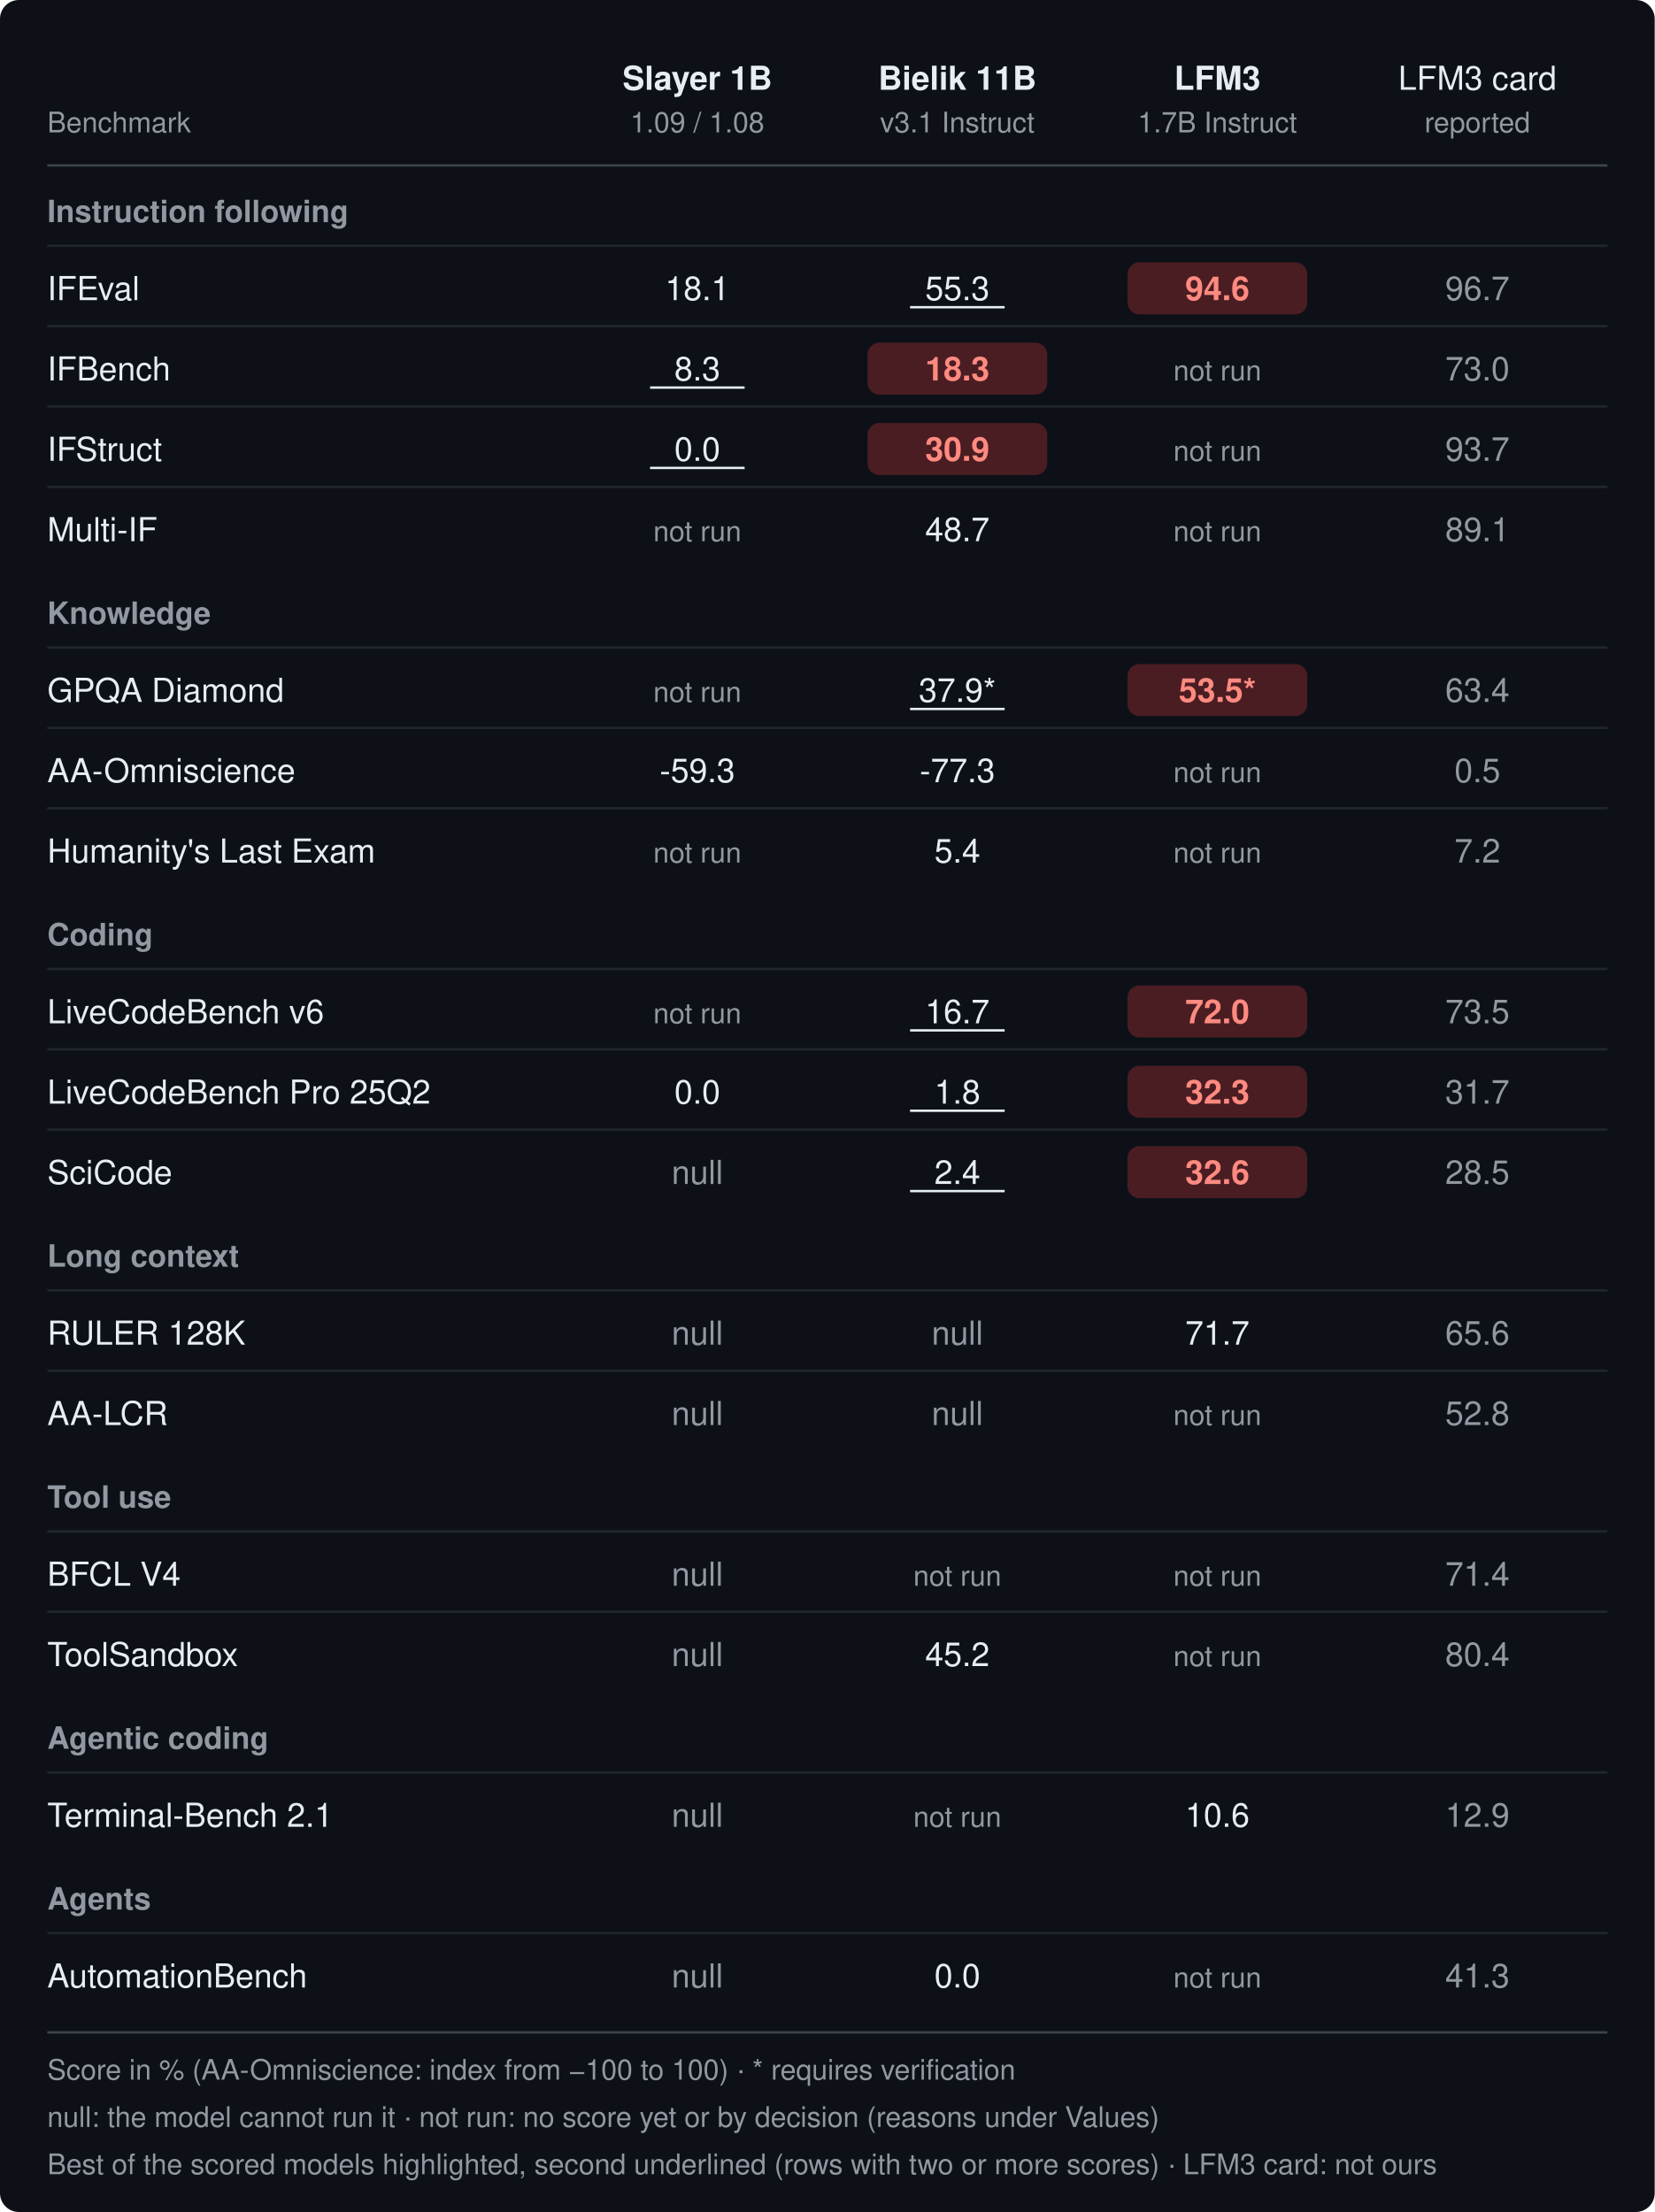
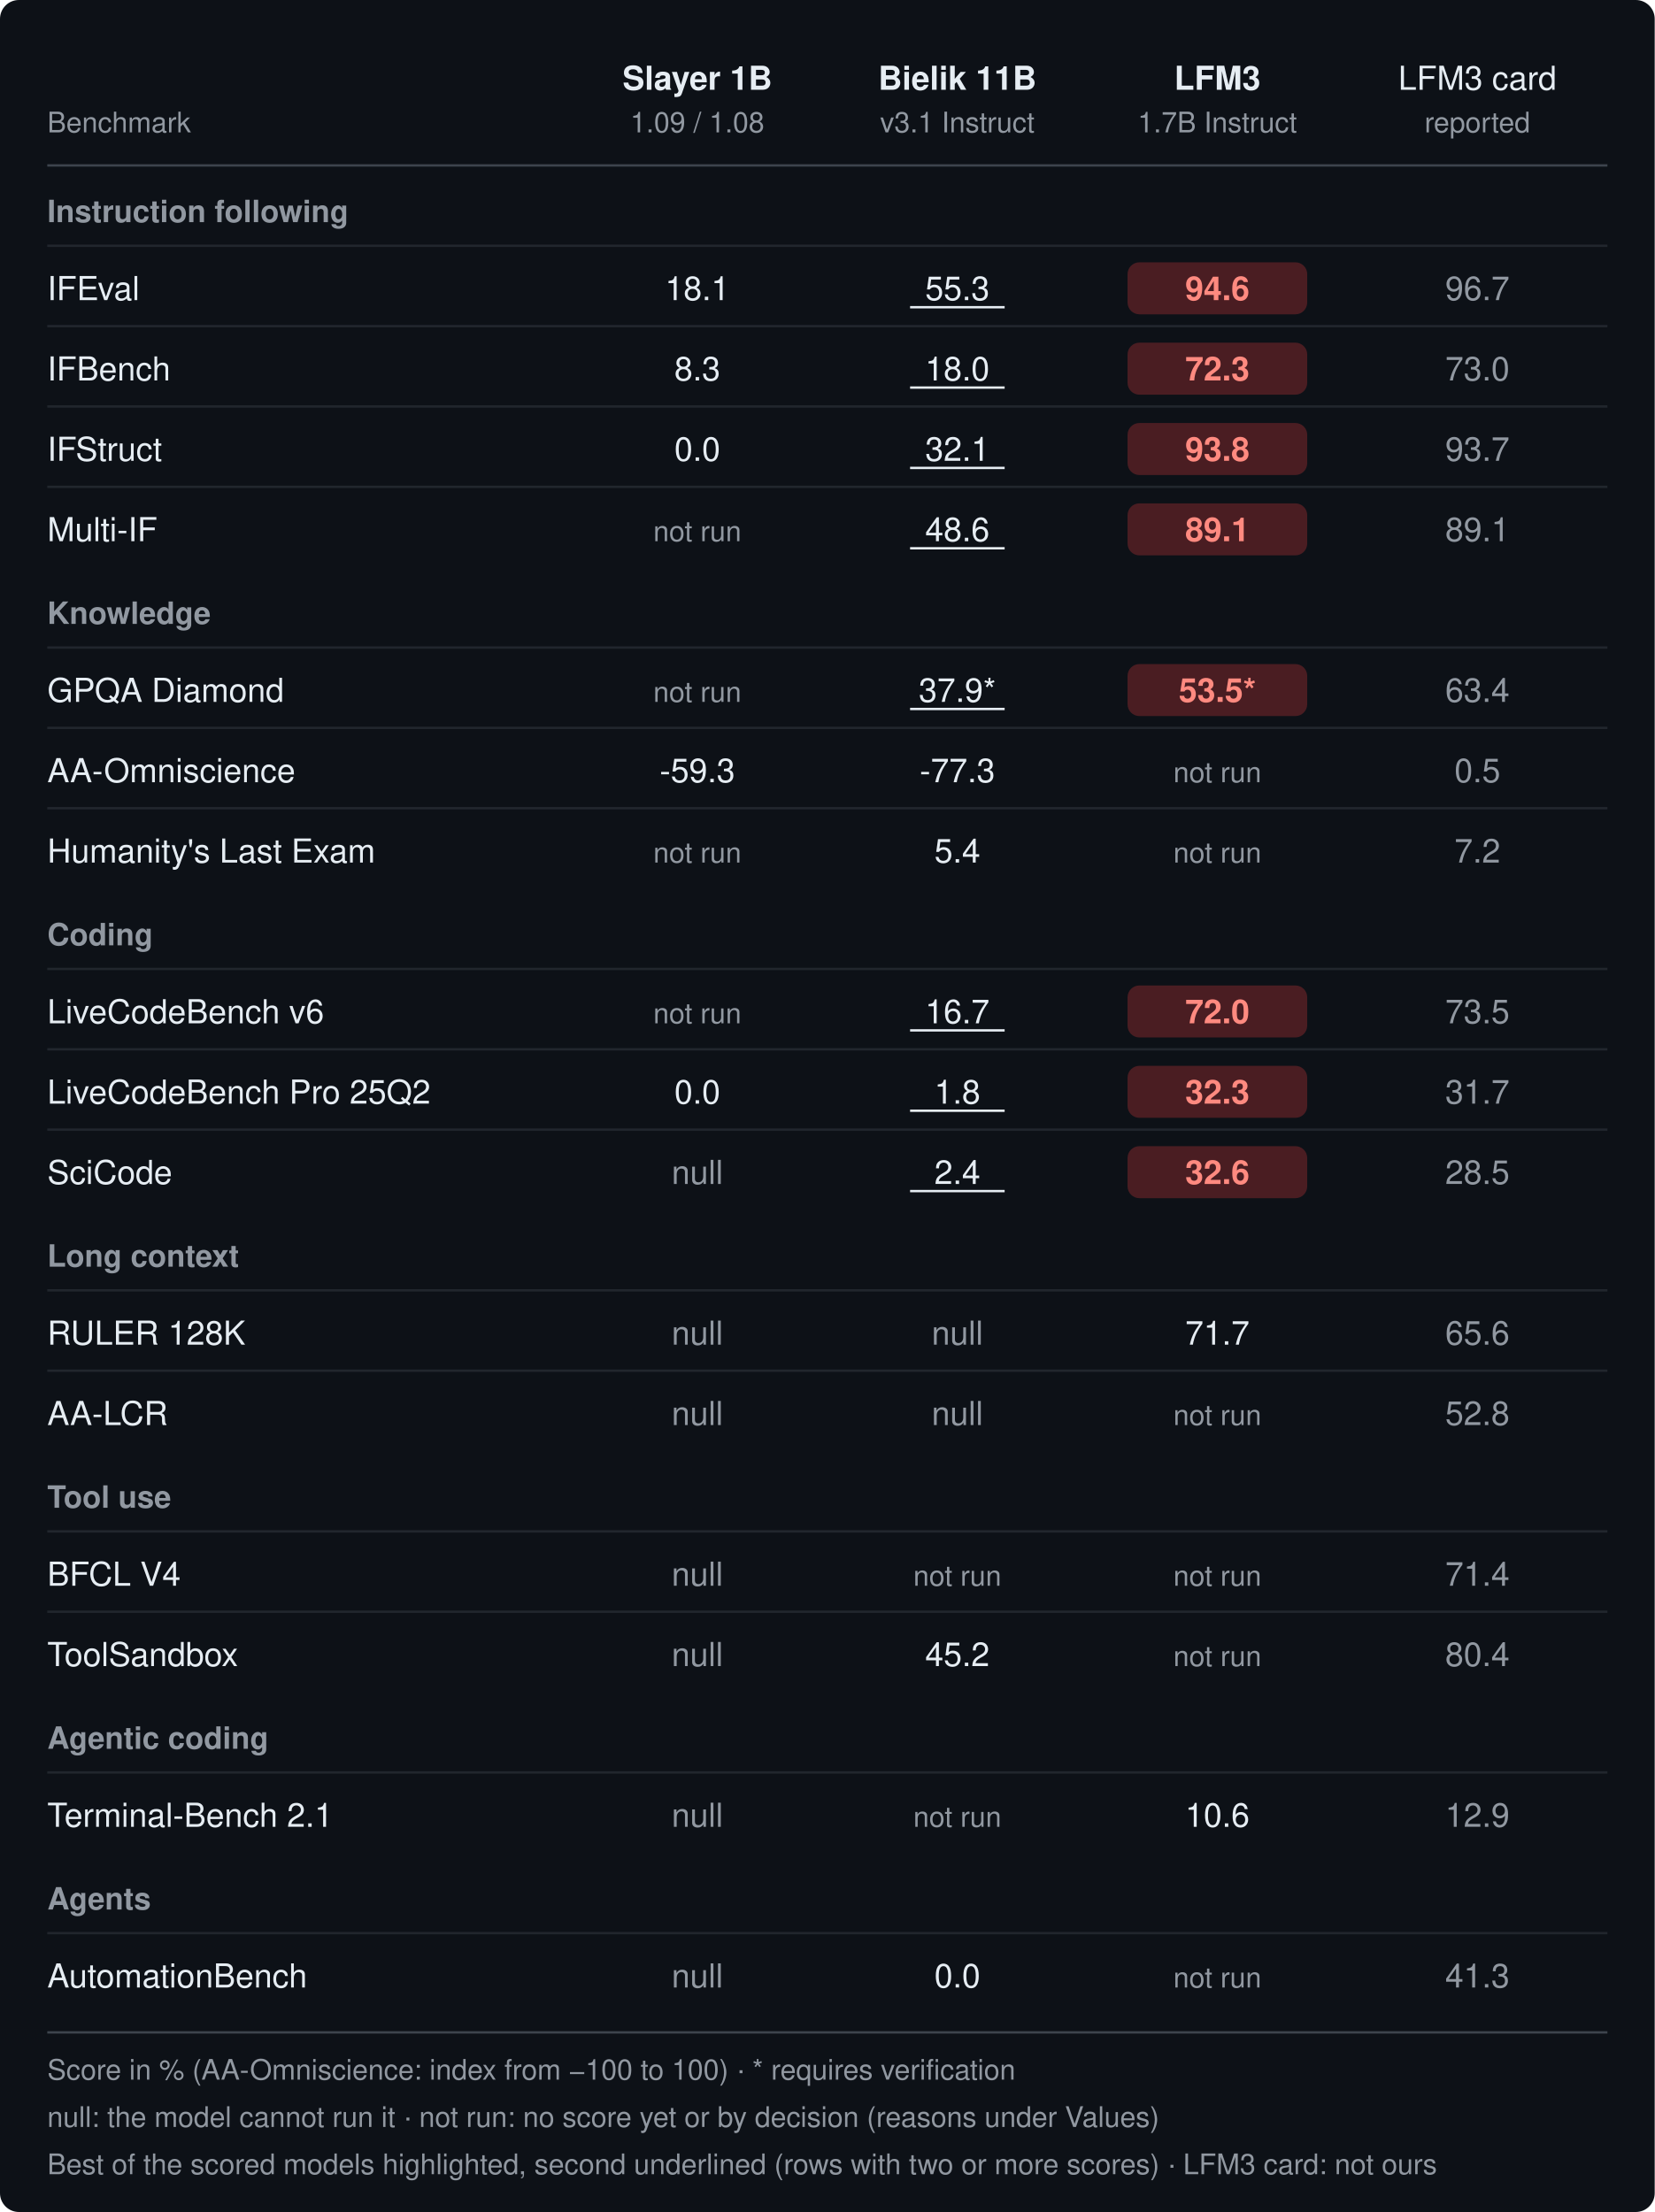
<svg xmlns="http://www.w3.org/2000/svg" width="700" height="936" viewBox="0 0 700 936" font-family="-apple-system, BlinkMacSystemFont, 'Segoe UI', Helvetica, Arial, sans-serif" font-size="14" fill="#e6edf3">
  <rect width="700" height="936" rx="8" fill="#0d1117" />
  <text x="295.0" y="38" text-anchor="middle" font-weight="600">Slayer 1B</text>
  <text x="295.0" y="56" text-anchor="middle" font-size="12" fill="#9198a1">1.09 / 1.08</text>
  <text x="405.0" y="38" text-anchor="middle" font-weight="600">Bielik 11B</text>
  <text x="405.0" y="56" text-anchor="middle" font-size="12" fill="#9198a1">v3.1 Instruct</text>
  <text x="515.0" y="38" text-anchor="middle" font-weight="600">LFM3</text>
  <text x="515.0" y="56" text-anchor="middle" font-size="12" fill="#9198a1">1.7B Instruct</text>
  <text x="625.0" y="38" text-anchor="middle" font-weight="400">LFM3 card</text>
  <text x="625.0" y="56" text-anchor="middle" font-size="12" fill="#9198a1">reported</text>
  <text x="20" y="56" font-size="12" fill="#9198a1">Benchmark</text>
  <line x1="20" x2="680" y1="70" y2="70" stroke="#3d444d" />
  <text x="20" y="94" font-size="13" font-weight="600" fill="#9198a1">Instruction following</text>
  <line x1="20" x2="680" y1="104" y2="104" stroke="#21262d" />
  <text x="20" y="127">IFEval</text>
  <text x="295.0" y="127" text-anchor="middle" data-benchmark="ifeval" data-model="slayer1b-1.08" data-rank="3">18.1</text>
  <line x1="385.0" x2="425.0" y1="130" y2="130" stroke="#e6edf3" />
  <text x="405.0" y="127" text-anchor="middle" data-benchmark="ifeval" data-model="bielik-11b-v3.1" data-rank="2">55.3</text>
  <rect x="477.0" y="111" width="76" height="22" rx="5" fill="#4a1d22" />
  <text x="515.0" y="127" text-anchor="middle" font-weight="700" fill="#ff8a80" data-benchmark="ifeval" data-model="lfm3-1.7b-ifeval" data-rank="1">94.6</text>
  <text x="625.0" y="127" text-anchor="middle" fill="#9198a1" data-card="ifeval">96.7</text>
  <line x1="20" x2="680" y1="138" y2="138" stroke="#21262d" />
  <text x="20" y="161">IFBench</text>
-   <line x1="275.0" x2="315.0" y1="164" y2="164" stroke="#e6edf3" />
-   <text x="295.0" y="161" text-anchor="middle" data-benchmark="ifbench" data-model="slayer1b-60000" data-rank="2">8.3</text>
-   <rect x="367.0" y="145" width="76" height="22" rx="5" fill="#4a1d22" />
-   <text x="405.0" y="161" text-anchor="middle" font-weight="700" fill="#ff8a80" data-benchmark="ifbench" data-model="bielik-11b-v3.1-vllm" data-rank="1">18.3</text>
-   <text x="515.0" y="161" text-anchor="middle" fill="#9198a1" font-size="12" data-benchmark="ifbench" data-model="" data-rank="0">not run</text>
+   <text x="295.0" y="161" text-anchor="middle" data-benchmark="ifbench" data-model="slayer1b-60000" data-rank="3">8.3</text>
+   <line x1="385.0" x2="425.0" y1="164" y2="164" stroke="#e6edf3" />
+   <text x="405.0" y="161" text-anchor="middle" data-benchmark="ifbench" data-model="bielik-11b-v3.1-vllm-t0.3" data-rank="2">18.0</text>
+   <rect x="477.0" y="145" width="76" height="22" rx="5" fill="#4a1d22" />
+   <text x="515.0" y="161" text-anchor="middle" font-weight="700" fill="#ff8a80" data-benchmark="ifbench" data-model="lfm3-1.7b" data-rank="1">72.3</text>
  <text x="625.0" y="161" text-anchor="middle" fill="#9198a1" data-card="ifbench">73.0</text>
  <line x1="20" x2="680" y1="172" y2="172" stroke="#21262d" />
  <text x="20" y="195">IFStruct</text>
-   <line x1="275.0" x2="315.0" y1="198" y2="198" stroke="#e6edf3" />
-   <text x="295.0" y="195" text-anchor="middle" data-benchmark="ifstruct" data-model="slayer1b-60000" data-rank="2">0.0</text>
-   <rect x="367.0" y="179" width="76" height="22" rx="5" fill="#4a1d22" />
-   <text x="405.0" y="195" text-anchor="middle" font-weight="700" fill="#ff8a80" data-benchmark="ifstruct" data-model="bielik-11b-v3.1-vllm" data-rank="1">30.9</text>
-   <text x="515.0" y="195" text-anchor="middle" fill="#9198a1" font-size="12" data-benchmark="ifstruct" data-model="" data-rank="0">not run</text>
+   <text x="295.0" y="195" text-anchor="middle" data-benchmark="ifstruct" data-model="slayer1b-60000" data-rank="3">0.0</text>
+   <line x1="385.0" x2="425.0" y1="198" y2="198" stroke="#e6edf3" />
+   <text x="405.0" y="195" text-anchor="middle" data-benchmark="ifstruct" data-model="bielik-11b-v3.1-vllm-t0.3" data-rank="2">32.1</text>
+   <rect x="477.0" y="179" width="76" height="22" rx="5" fill="#4a1d22" />
+   <text x="515.0" y="195" text-anchor="middle" font-weight="700" fill="#ff8a80" data-benchmark="ifstruct" data-model="lfm3-1.7b" data-rank="1">93.8</text>
  <text x="625.0" y="195" text-anchor="middle" fill="#9198a1" data-card="ifstruct">93.7</text>
  <line x1="20" x2="680" y1="206" y2="206" stroke="#21262d" />
  <text x="20" y="229">Multi-IF</text>
  <text x="295.0" y="229" text-anchor="middle" fill="#9198a1" font-size="12" data-benchmark="multi-if" data-model="slayer1b-60000" data-rank="0">not run</text>
-   <text x="405.0" y="229" text-anchor="middle" data-benchmark="multi-if" data-model="bielik-11b-v3.1-vllm" data-rank="0">48.7</text>
-   <text x="515.0" y="229" text-anchor="middle" fill="#9198a1" font-size="12" data-benchmark="multi-if" data-model="" data-rank="0">not run</text>
+   <line x1="385.0" x2="425.0" y1="232" y2="232" stroke="#e6edf3" />
+   <text x="405.0" y="229" text-anchor="middle" data-benchmark="multi-if" data-model="bielik-11b-v3.1-vllm-t0.3" data-rank="2">48.6</text>
+   <rect x="477.0" y="213" width="76" height="22" rx="5" fill="#4a1d22" />
+   <text x="515.0" y="229" text-anchor="middle" font-weight="700" fill="#ff8a80" data-benchmark="multi-if" data-model="lfm3-1.7b" data-rank="1">89.1</text>
  <text x="625.0" y="229" text-anchor="middle" fill="#9198a1" data-card="multi-if">89.1</text>
  <text x="20" y="264" font-size="13" font-weight="600" fill="#9198a1">Knowledge</text>
  <line x1="20" x2="680" y1="274" y2="274" stroke="#21262d" />
  <text x="20" y="297">GPQA Diamond</text>
  <text x="295.0" y="297" text-anchor="middle" fill="#9198a1" font-size="12" data-benchmark="gpqa-diamond" data-model="slayer1b-1.09-k70000" data-rank="0">not run</text>
  <line x1="385.0" x2="425.0" y1="300" y2="300" stroke="#e6edf3" />
  <text x="405.0" y="297" text-anchor="middle" data-benchmark="gpqa-diamond" data-model="bielik-11b-v3.1" data-rank="2">37.9*</text>
  <rect x="477.0" y="281" width="76" height="22" rx="5" fill="#4a1d22" />
  <text x="515.0" y="297" text-anchor="middle" font-weight="700" fill="#ff8a80" data-benchmark="gpqa-diamond" data-model="lfm3-1.7b" data-rank="1">53.5*</text>
  <text x="625.0" y="297" text-anchor="middle" fill="#9198a1" data-card="gpqa-diamond">63.4</text>
  <line x1="20" x2="680" y1="308" y2="308" stroke="#21262d" />
  <text x="20" y="331">AA-Omniscience</text>
  <text x="295.0" y="331" text-anchor="middle" data-benchmark="aa-omniscience" data-model="slayer1b-60000" data-rank="0">-59.3</text>
  <text x="405.0" y="331" text-anchor="middle" data-benchmark="aa-omniscience" data-model="bielik-11b-v3.1-vllm" data-rank="0">-77.3</text>
  <text x="515.0" y="331" text-anchor="middle" fill="#9198a1" font-size="12" data-benchmark="aa-omniscience" data-model="" data-rank="0">not run</text>
  <text x="625.0" y="331" text-anchor="middle" fill="#9198a1" data-card="aa-omniscience">0.5</text>
  <line x1="20" x2="680" y1="342" y2="342" stroke="#21262d" />
  <text x="20" y="365">Humanity's Last Exam</text>
  <text x="295.0" y="365" text-anchor="middle" fill="#9198a1" font-size="12" data-benchmark="hle" data-model="slayer1b-1.09-k70000" data-rank="0">not run</text>
  <text x="405.0" y="365" text-anchor="middle" data-benchmark="hle" data-model="bielik-11b-v3.1" data-rank="0">5.4</text>
  <text x="515.0" y="365" text-anchor="middle" fill="#9198a1" font-size="12" data-benchmark="hle" data-model="lfm3-1.7b" data-rank="0">not run</text>
  <text x="625.0" y="365" text-anchor="middle" fill="#9198a1" data-card="hle">7.2</text>
  <text x="20" y="400" font-size="13" font-weight="600" fill="#9198a1">Coding</text>
  <line x1="20" x2="680" y1="410" y2="410" stroke="#21262d" />
  <text x="20" y="433">LiveCodeBench v6</text>
  <text x="295.0" y="433" text-anchor="middle" fill="#9198a1" font-size="12" data-benchmark="livecodebench-v6" data-model="slayer1b-1.09-k70000" data-rank="0">not run</text>
  <line x1="385.0" x2="425.0" y1="436" y2="436" stroke="#e6edf3" />
  <text x="405.0" y="433" text-anchor="middle" data-benchmark="livecodebench-v6" data-model="bielik-11b-v3.1" data-rank="2">16.7</text>
  <rect x="477.0" y="417" width="76" height="22" rx="5" fill="#4a1d22" />
  <text x="515.0" y="433" text-anchor="middle" font-weight="700" fill="#ff8a80" data-benchmark="livecodebench-v6" data-model="lfm3-1.7b" data-rank="1">72.0</text>
  <text x="625.0" y="433" text-anchor="middle" fill="#9198a1" data-card="livecodebench-v6">73.5</text>
  <line x1="20" x2="680" y1="444" y2="444" stroke="#21262d" />
  <text x="20" y="467">LiveCodeBench Pro 25Q2</text>
  <text x="295.0" y="467" text-anchor="middle" data-benchmark="livecodebench-pro-25q2" data-model="slayer1b-1.09-k70000" data-rank="3">0.0</text>
  <line x1="385.0" x2="425.0" y1="470" y2="470" stroke="#e6edf3" />
  <text x="405.0" y="467" text-anchor="middle" data-benchmark="livecodebench-pro-25q2" data-model="bielik-11b-v3.1" data-rank="2">1.8</text>
  <rect x="477.0" y="451" width="76" height="22" rx="5" fill="#4a1d22" />
  <text x="515.0" y="467" text-anchor="middle" font-weight="700" fill="#ff8a80" data-benchmark="livecodebench-pro-25q2" data-model="lfm3-1.7b" data-rank="1">32.3</text>
  <text x="625.0" y="467" text-anchor="middle" fill="#9198a1" data-card="livecodebench-pro-25q2">31.7</text>
  <line x1="20" x2="680" y1="478" y2="478" stroke="#21262d" />
  <text x="20" y="501">SciCode</text>
  <text x="295.0" y="501" text-anchor="middle" fill="#9198a1" data-benchmark="scicode" data-model="slayer1b-1.09-k70000" data-rank="0">null</text>
  <line x1="385.0" x2="425.0" y1="504" y2="504" stroke="#e6edf3" />
  <text x="405.0" y="501" text-anchor="middle" data-benchmark="scicode" data-model="bielik-11b-v3.1" data-rank="2">2.4</text>
  <rect x="477.0" y="485" width="76" height="22" rx="5" fill="#4a1d22" />
  <text x="515.0" y="501" text-anchor="middle" font-weight="700" fill="#ff8a80" data-benchmark="scicode" data-model="lfm3-1.7b" data-rank="1">32.6</text>
  <text x="625.0" y="501" text-anchor="middle" fill="#9198a1" data-card="scicode">28.5</text>
  <text x="20" y="536" font-size="13" font-weight="600" fill="#9198a1">Long context</text>
  <line x1="20" x2="680" y1="546" y2="546" stroke="#21262d" />
  <text x="20" y="569">RULER 128K</text>
  <text x="295.0" y="569" text-anchor="middle" fill="#9198a1" data-benchmark="ruler-128k" data-model="slayer1b-1.09-k70000" data-rank="0">null</text>
  <text x="405.0" y="569" text-anchor="middle" fill="#9198a1" data-benchmark="ruler-128k" data-model="bielik-11b-v3.1" data-rank="0">null</text>
  <text x="515.0" y="569" text-anchor="middle" data-benchmark="ruler-128k" data-model="lfm3-1.7b" data-rank="0">71.7</text>
  <text x="625.0" y="569" text-anchor="middle" fill="#9198a1" data-card="ruler-128k">65.6</text>
  <line x1="20" x2="680" y1="580" y2="580" stroke="#21262d" />
  <text x="20" y="603">AA-LCR</text>
  <text x="295.0" y="603" text-anchor="middle" fill="#9198a1" data-benchmark="aa-lcr" data-model="slayer1b-1.09-k70000" data-rank="0">null</text>
  <text x="405.0" y="603" text-anchor="middle" fill="#9198a1" data-benchmark="aa-lcr" data-model="bielik-11b-v3.1" data-rank="0">null</text>
  <text x="515.0" y="603" text-anchor="middle" fill="#9198a1" font-size="12" data-benchmark="aa-lcr" data-model="" data-rank="0">not run</text>
  <text x="625.0" y="603" text-anchor="middle" fill="#9198a1" data-card="aa-lcr">52.8</text>
  <text x="20" y="638" font-size="13" font-weight="600" fill="#9198a1">Tool use</text>
  <line x1="20" x2="680" y1="648" y2="648" stroke="#21262d" />
  <text x="20" y="671">BFCL V4</text>
  <text x="295.0" y="671" text-anchor="middle" fill="#9198a1" data-benchmark="bfcl-v4" data-model="slayer1b-60000" data-rank="0">null</text>
  <text x="405.0" y="671" text-anchor="middle" fill="#9198a1" font-size="12" data-benchmark="bfcl-v4" data-model="bielik-11b-v3.1-vllm" data-rank="0">not run</text>
  <text x="515.0" y="671" text-anchor="middle" fill="#9198a1" font-size="12" data-benchmark="bfcl-v4" data-model="" data-rank="0">not run</text>
  <text x="625.0" y="671" text-anchor="middle" fill="#9198a1" data-card="bfcl-v4">71.4</text>
  <line x1="20" x2="680" y1="682" y2="682" stroke="#21262d" />
  <text x="20" y="705">ToolSandbox</text>
  <text x="295.0" y="705" text-anchor="middle" fill="#9198a1" data-benchmark="toolsandbox" data-model="slayer1b-1.09-k70000" data-rank="0">null</text>
  <text x="405.0" y="705" text-anchor="middle" data-benchmark="toolsandbox" data-model="bielik-11b-v3.1" data-rank="0">45.2</text>
  <text x="515.0" y="705" text-anchor="middle" fill="#9198a1" font-size="12" data-benchmark="toolsandbox" data-model="lfm3-1.7b" data-rank="0">not run</text>
  <text x="625.0" y="705" text-anchor="middle" fill="#9198a1" data-card="toolsandbox">80.4</text>
  <text x="20" y="740" font-size="13" font-weight="600" fill="#9198a1">Agentic coding</text>
  <line x1="20" x2="680" y1="750" y2="750" stroke="#21262d" />
  <text x="20" y="773">Terminal-Bench 2.1</text>
  <text x="295.0" y="773" text-anchor="middle" fill="#9198a1" data-benchmark="terminal-bench-2-1" data-model="slayer1b-1.09-k70000" data-rank="0">null</text>
  <text x="405.0" y="773" text-anchor="middle" fill="#9198a1" font-size="12" data-benchmark="terminal-bench-2-1" data-model="" data-rank="0">not run</text>
  <text x="515.0" y="773" text-anchor="middle" data-benchmark="terminal-bench-2-1" data-model="lfm3-1.7b" data-rank="0">10.6</text>
  <text x="625.0" y="773" text-anchor="middle" fill="#9198a1" data-card="terminal-bench-2-1">12.9</text>
  <text x="20" y="808" font-size="13" font-weight="600" fill="#9198a1">Agents</text>
  <line x1="20" x2="680" y1="818" y2="818" stroke="#21262d" />
  <text x="20" y="841">AutomationBench</text>
  <text x="295.0" y="841" text-anchor="middle" fill="#9198a1" data-benchmark="automationbench" data-model="slayer1b-60000" data-rank="0">null</text>
  <text x="405.0" y="841" text-anchor="middle" data-benchmark="automationbench" data-model="bielik-11b-v3.1-vllm" data-rank="0">0.0</text>
  <text x="515.0" y="841" text-anchor="middle" fill="#9198a1" font-size="12" data-benchmark="automationbench" data-model="" data-rank="0">not run</text>
  <text x="625.0" y="841" text-anchor="middle" fill="#9198a1" data-card="automationbench">41.3</text>
  <line x1="20" x2="680" y1="860" y2="860" stroke="#3d444d" />
  <text x="20" y="880" font-size="12" fill="#9198a1">Score in % (AA-Omniscience: index from −100 to 100) · * requires verification</text>
  <text x="20" y="900" font-size="12" fill="#9198a1">null: the model cannot run it · not run: no score yet or by decision (reasons under Values)</text>
  <text x="20" y="920" font-size="12" fill="#9198a1">Best of the scored models highlighted, second underlined (rows with two or more scores) · LFM3 card: not ours</text>
</svg>
